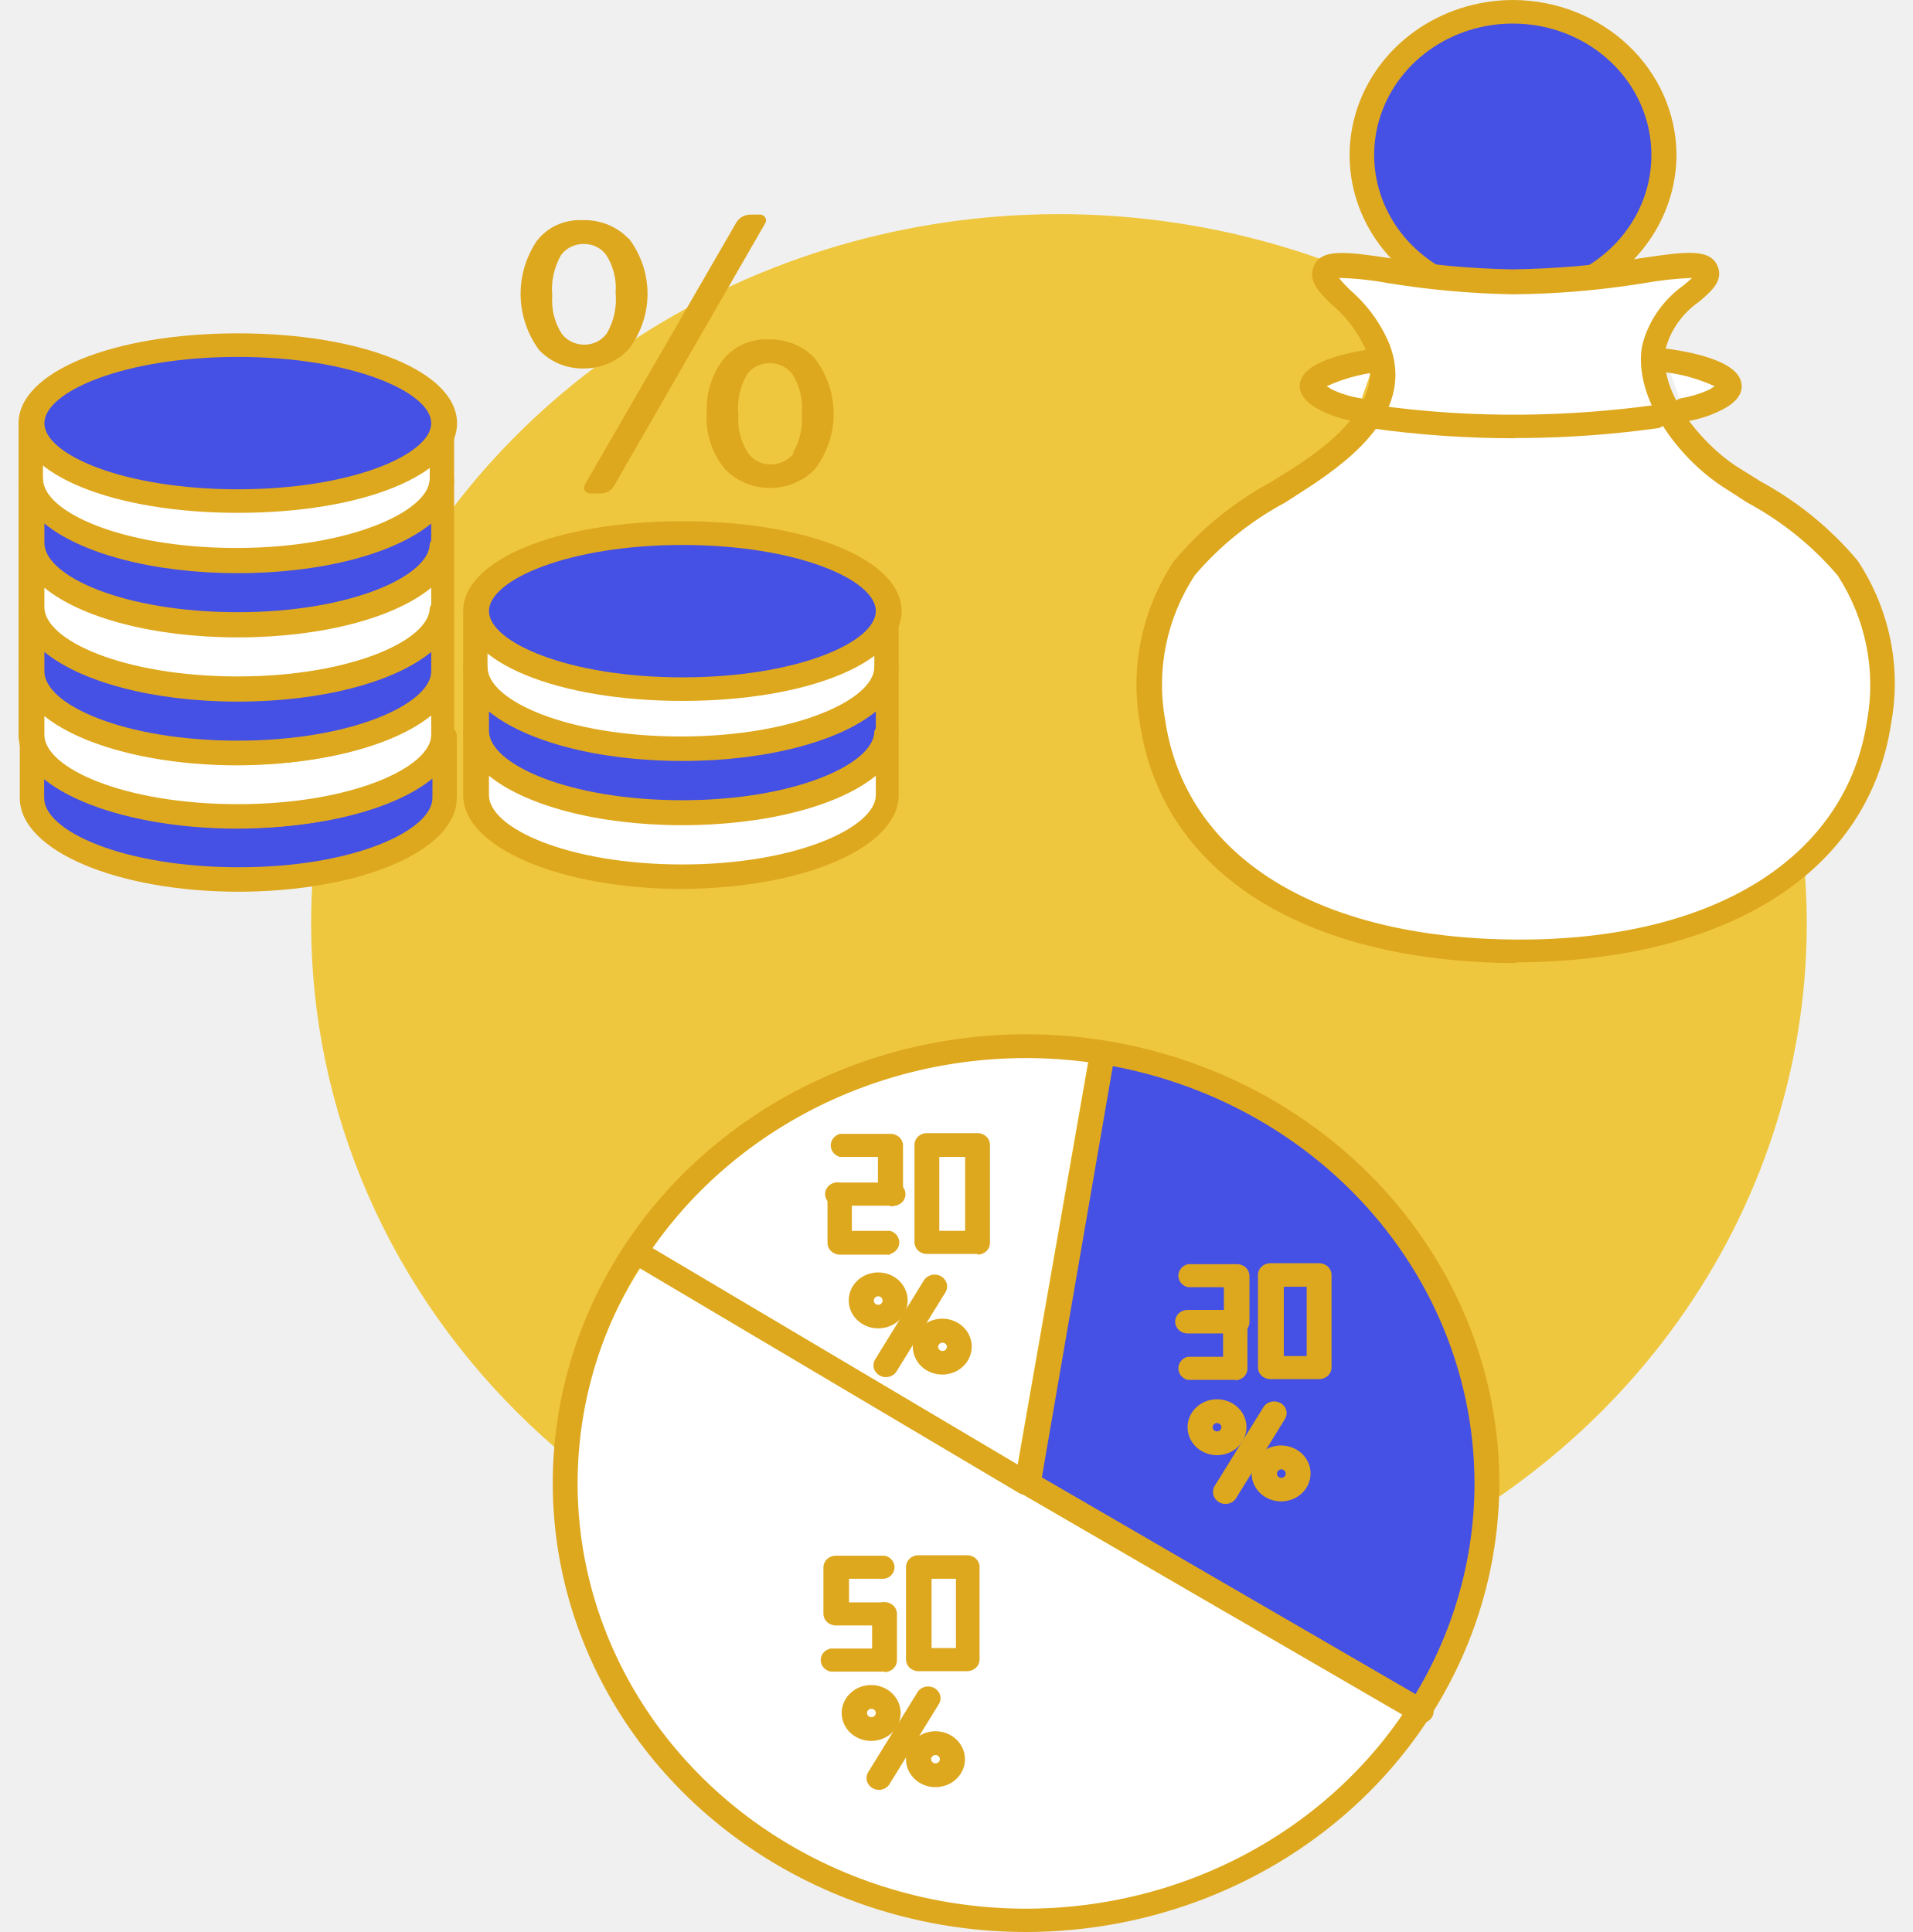
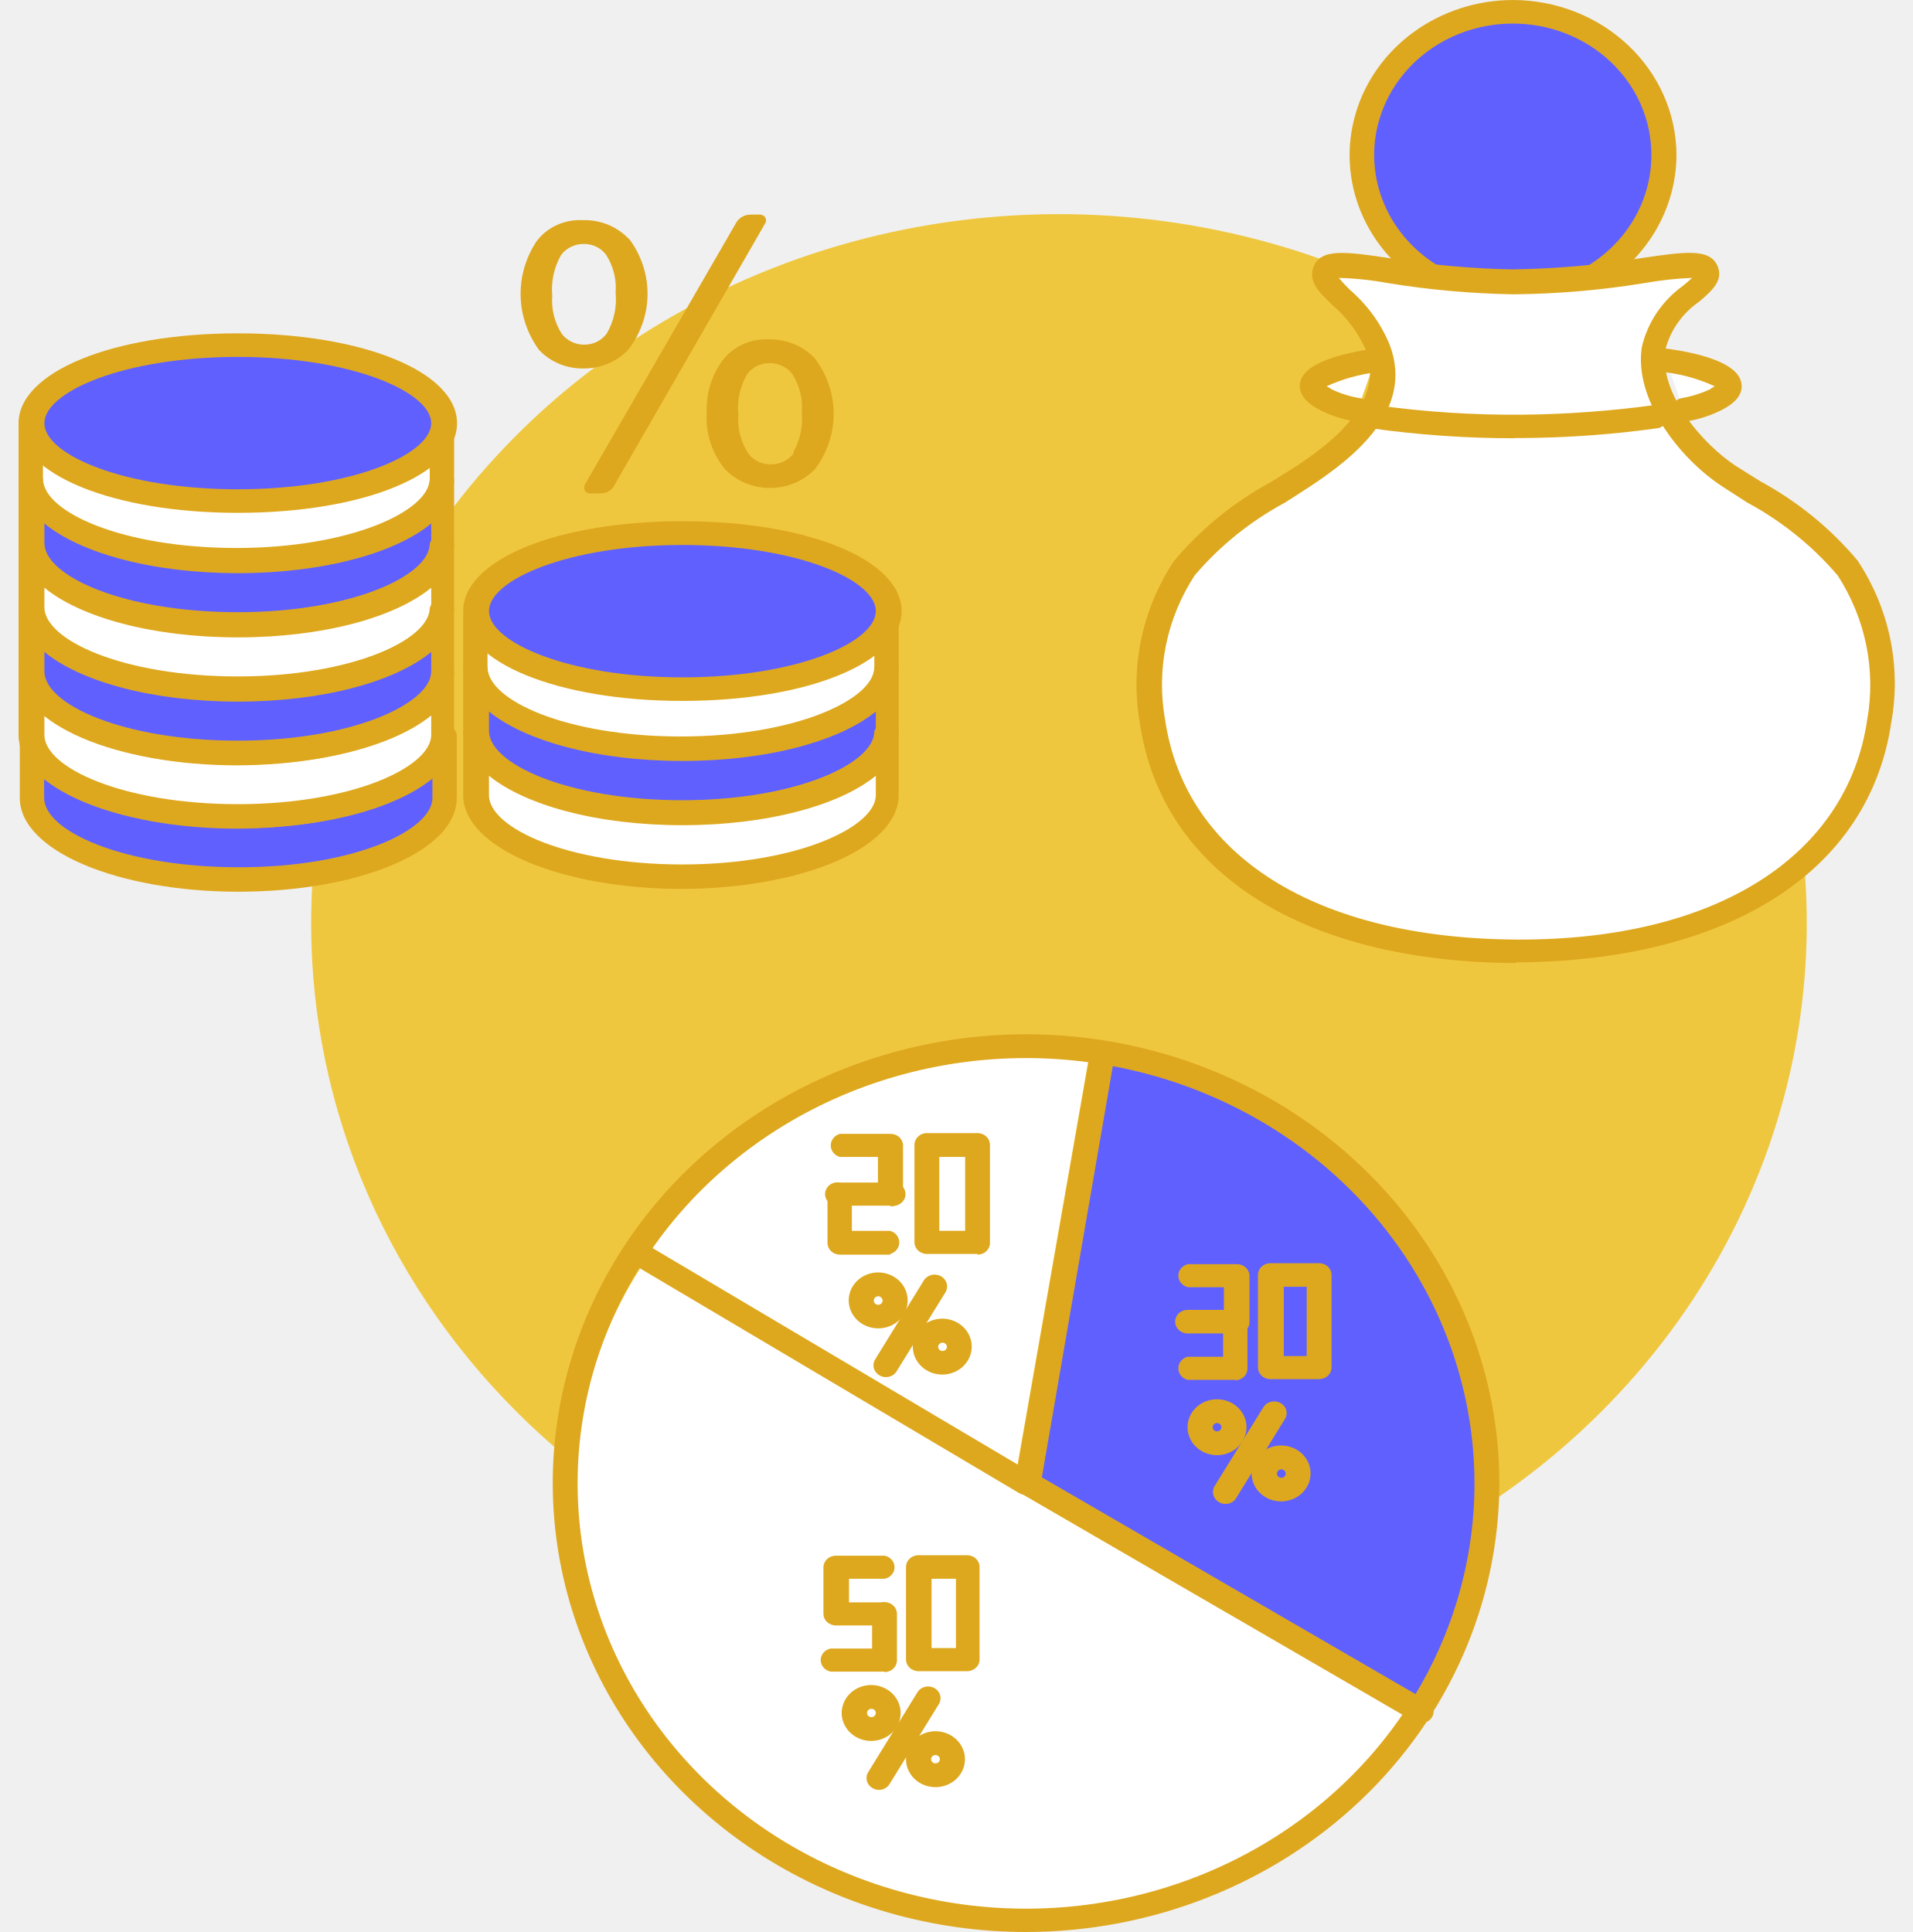
<svg xmlns="http://www.w3.org/2000/svg" width="99" height="100" viewBox="0 0 99 100" fill="none">
  <path d="M16.102 47.793C16.102 40.533 18.371 33.435 22.624 27.399C26.876 21.362 32.92 16.657 39.992 13.878C47.064 11.1 54.845 10.373 62.352 11.789C69.859 13.206 76.755 16.702 82.168 21.836C87.58 26.97 91.266 33.511 92.759 40.632C94.252 47.753 93.486 55.134 90.557 61.841C87.628 68.549 82.668 74.282 76.303 78.316C69.939 82.35 62.456 84.503 54.802 84.503C49.72 84.504 44.686 83.556 39.99 81.712C35.294 79.867 31.027 77.163 27.433 73.754C23.839 70.345 20.988 66.298 19.044 61.843C17.1 57.389 16.1 52.614 16.102 47.793Z" fill="#EFC73F" />
  <path d="M72.603 88.759L52.799 77.268L33.171 65.586C29.967 70.553 28.967 76.521 30.39 82.186C31.813 87.85 35.542 92.75 40.763 95.813C45.984 98.876 52.271 99.854 58.249 98.532C64.228 97.21 69.411 93.697 72.666 88.759" fill="white" />
  <path d="M52.658 75.821L56.314 54.944C55.253 54.809 54.183 54.741 53.112 54.74C49.279 54.741 45.505 55.642 42.129 57.363C38.752 59.085 35.877 61.573 33.762 64.605L52.658 75.821Z" fill="white" />
-   <path d="M73.231 87.767C75.083 84.727 76.142 81.311 76.319 77.805C76.496 74.298 75.786 70.802 74.249 67.609C72.712 64.415 70.392 61.617 67.482 59.447C64.573 57.277 61.158 55.798 57.524 55.135L53.742 76.479L73.231 87.767Z" fill="#4550E5" />
+   <path d="M73.231 87.767C75.083 84.727 76.142 81.311 76.319 77.805C76.496 74.298 75.786 70.802 74.249 67.609C72.712 64.415 70.392 61.617 67.482 59.447C64.573 57.277 61.158 55.798 57.524 55.135L53.742 76.479L73.231 87.767Z" fill="#6060ff" />
  <path d="M53.099 54.765C48.509 54.765 44.021 56.056 40.204 58.476C36.388 60.895 33.413 64.334 31.657 68.357C29.901 72.38 29.442 76.807 30.338 81.078C31.235 85.348 33.446 89.27 36.693 92.349C39.94 95.427 44.077 97.522 48.579 98.371C53.082 99.219 57.749 98.781 61.989 97.113C66.23 95.445 69.853 92.622 72.402 89C74.95 85.378 76.309 81.121 76.307 76.766C76.3 70.931 73.853 65.337 69.501 61.212C65.15 57.087 59.251 54.768 53.099 54.765ZM53.099 100C48.255 100 43.519 98.637 39.491 96.084C35.463 93.531 32.324 89.903 30.47 85.657C28.616 81.412 28.131 76.741 29.076 72.234C30.021 67.727 32.354 63.587 35.779 60.338C39.205 57.089 43.569 54.876 48.321 53.98C53.072 53.083 57.997 53.543 62.472 55.302C66.948 57.06 70.773 60.038 73.465 63.859C76.156 67.68 77.593 72.171 77.593 76.766C77.586 82.926 75.003 88.832 70.411 93.188C65.819 97.544 59.593 99.993 53.099 100Z" fill="#DEA81E" />
  <path d="M53.099 77.377C52.98 77.378 52.862 77.349 52.759 77.293L32.589 65.336C32.444 65.252 32.34 65.116 32.299 64.96C32.259 64.803 32.286 64.637 32.375 64.499C32.468 64.362 32.614 64.266 32.781 64.23C32.948 64.194 33.124 64.222 33.27 64.308L53.439 76.265C53.557 76.336 53.647 76.442 53.696 76.566C53.745 76.691 53.75 76.826 53.71 76.953C53.67 77.08 53.588 77.192 53.475 77.27C53.362 77.349 53.226 77.391 53.087 77.389" fill="#DEA81E" />
  <path d="M73.507 89.19C73.387 89.186 73.27 89.154 73.167 89.095L52.833 77.293C52.724 77.229 52.638 77.135 52.584 77.025C52.53 76.914 52.512 76.791 52.531 76.671L56.439 54.358C56.482 54.215 56.579 54.092 56.712 54.011C56.844 53.931 57.003 53.9 57.159 53.924C57.314 53.947 57.455 54.024 57.554 54.139C57.654 54.255 57.706 54.401 57.699 54.55L53.917 76.468L73.886 88.054C74.031 88.139 74.135 88.274 74.175 88.431C74.215 88.588 74.188 88.753 74.1 88.891C74.042 88.982 73.96 89.057 73.864 89.109C73.766 89.162 73.657 89.189 73.545 89.19" fill="#DEA81E" />
  <path d="M46.089 64.941H43.467C43.382 64.941 43.297 64.925 43.218 64.894C43.139 64.862 43.068 64.816 43.008 64.758C42.948 64.7 42.901 64.632 42.87 64.556C42.838 64.481 42.823 64.4 42.824 64.319V61.796C42.854 61.658 42.932 61.534 43.047 61.445C43.162 61.355 43.306 61.307 43.455 61.307C43.603 61.307 43.747 61.355 43.862 61.445C43.977 61.534 44.056 61.658 44.085 61.796V63.709H46.064C46.201 63.747 46.322 63.825 46.407 63.933C46.493 64.041 46.539 64.172 46.539 64.307C46.539 64.442 46.493 64.574 46.407 64.682C46.322 64.79 46.201 64.868 46.064 64.905" fill="#DEA81E" />
  <path d="M46.09 62.406C46.004 62.408 45.919 62.393 45.84 62.363C45.76 62.333 45.688 62.289 45.627 62.232C45.566 62.175 45.517 62.107 45.484 62.033C45.451 61.958 45.434 61.877 45.434 61.796V59.883H43.468C43.331 59.846 43.21 59.768 43.124 59.66C43.039 59.552 42.992 59.42 42.992 59.285C42.992 59.15 43.039 59.019 43.124 58.911C43.21 58.803 43.331 58.725 43.468 58.688H46.09C46.175 58.688 46.26 58.704 46.339 58.735C46.417 58.766 46.489 58.812 46.549 58.87C46.609 58.928 46.656 58.997 46.687 59.072C46.719 59.148 46.734 59.228 46.733 59.309V61.832C46.733 61.994 46.665 62.149 46.544 62.264C46.424 62.378 46.26 62.442 46.09 62.442" fill="#DEA81E" />
  <path d="M48.61 63.708H49.947V59.882H48.61V63.708ZM50.589 64.904H47.967C47.882 64.904 47.797 64.888 47.718 64.857C47.639 64.825 47.568 64.779 47.508 64.721C47.448 64.663 47.401 64.595 47.37 64.519C47.338 64.444 47.323 64.364 47.324 64.282V59.272C47.323 59.191 47.338 59.111 47.37 59.035C47.401 58.96 47.448 58.891 47.508 58.833C47.568 58.775 47.639 58.729 47.718 58.698C47.797 58.666 47.882 58.65 47.967 58.65H50.589C50.675 58.65 50.759 58.666 50.838 58.698C50.917 58.729 50.989 58.775 51.048 58.833C51.108 58.891 51.155 58.96 51.187 59.035C51.218 59.111 51.234 59.191 51.232 59.272V64.318C51.234 64.399 51.218 64.48 51.187 64.555C51.155 64.631 51.108 64.699 51.048 64.757C50.989 64.815 50.917 64.861 50.838 64.892C50.759 64.924 50.675 64.94 50.589 64.94" fill="#DEA81E" />
  <path d="M46.091 62.405H43.469C43.376 62.423 43.279 62.421 43.187 62.399C43.094 62.377 43.008 62.336 42.935 62.279C42.861 62.222 42.802 62.15 42.761 62.068C42.72 61.986 42.699 61.897 42.699 61.807C42.699 61.717 42.72 61.628 42.761 61.546C42.802 61.465 42.861 61.392 42.935 61.335C43.008 61.278 43.094 61.237 43.187 61.215C43.279 61.194 43.376 61.191 43.469 61.209H46.091C46.184 61.191 46.281 61.194 46.373 61.215C46.465 61.237 46.551 61.278 46.625 61.335C46.699 61.392 46.758 61.465 46.799 61.546C46.839 61.628 46.861 61.717 46.861 61.807C46.861 61.897 46.839 61.986 46.799 62.068C46.758 62.15 46.699 62.222 46.625 62.279C46.551 62.336 46.465 62.377 46.373 62.399C46.281 62.421 46.184 62.423 46.091 62.405Z" fill="#DEA81E" />
  <path d="M63.977 71.422H61.456C61.319 71.385 61.198 71.307 61.113 71.199C61.027 71.091 60.98 70.959 60.98 70.824C60.98 70.689 61.027 70.558 61.113 70.45C61.198 70.342 61.319 70.263 61.456 70.226H63.296V68.445C63.326 68.307 63.404 68.182 63.519 68.093C63.634 68.004 63.778 67.955 63.927 67.955C64.075 67.955 64.219 68.004 64.334 68.093C64.449 68.182 64.528 68.307 64.557 68.445V70.836C64.557 70.998 64.489 71.153 64.369 71.267C64.248 71.382 64.085 71.446 63.914 71.446" fill="#DEA81E" />
  <path d="M63.98 69.019C63.809 69.019 63.646 68.955 63.525 68.84C63.405 68.726 63.337 68.571 63.337 68.409V66.627H61.497C61.351 66.6 61.22 66.525 61.126 66.416C61.032 66.307 60.98 66.17 60.98 66.029C60.98 65.889 61.032 65.752 61.126 65.643C61.22 65.534 61.351 65.459 61.497 65.432H64.018C64.188 65.432 64.352 65.496 64.472 65.61C64.593 65.725 64.661 65.88 64.661 66.041V68.433C64.661 68.595 64.593 68.75 64.472 68.864C64.352 68.978 64.188 69.043 64.018 69.043" fill="#DEA81E" />
  <path d="M66.438 70.19H67.623V66.603H66.438V70.19ZM68.266 71.385H65.745C65.574 71.385 65.41 71.321 65.29 71.207C65.169 71.093 65.102 70.937 65.102 70.776V65.993C65.102 65.831 65.169 65.676 65.29 65.561C65.41 65.447 65.574 65.383 65.745 65.383H68.266C68.436 65.383 68.6 65.447 68.72 65.561C68.841 65.676 68.909 65.831 68.909 65.993V70.776C68.909 70.937 68.841 71.093 68.72 71.207C68.6 71.321 68.436 71.385 68.266 71.385Z" fill="#DEA81E" />
  <path d="M63.98 69.019H61.459C61.289 69.019 61.125 68.954 61.005 68.84C60.884 68.725 60.816 68.57 60.816 68.409C60.816 68.247 60.884 68.092 61.005 67.977C61.125 67.863 61.289 67.799 61.459 67.799H63.98C64.151 67.799 64.314 67.863 64.435 67.977C64.556 68.092 64.623 68.247 64.623 68.409C64.623 68.57 64.556 68.725 64.435 68.84C64.314 68.954 64.151 69.019 63.98 69.019Z" fill="#DEA81E" />
  <path d="M45.775 86.523H42.989C42.843 86.495 42.712 86.421 42.618 86.311C42.524 86.203 42.473 86.066 42.473 85.925C42.473 85.784 42.524 85.648 42.618 85.539C42.712 85.43 42.843 85.355 42.989 85.327H45.132V83.546C45.13 83.465 45.146 83.384 45.177 83.309C45.209 83.233 45.256 83.165 45.316 83.107C45.376 83.049 45.447 83.003 45.526 82.971C45.605 82.94 45.689 82.924 45.775 82.924C45.86 82.924 45.945 82.94 46.024 82.971C46.103 83.003 46.174 83.049 46.234 83.107C46.294 83.165 46.341 83.233 46.373 83.309C46.404 83.384 46.419 83.465 46.418 83.546V85.937C46.418 86.099 46.35 86.254 46.229 86.368C46.109 86.483 45.945 86.547 45.775 86.547" fill="#DEA81E" />
  <path d="M48.21 85.305H49.471V81.718H48.21V85.305ZM50.051 86.501H47.53C47.359 86.501 47.196 86.436 47.075 86.322C46.955 86.208 46.887 86.053 46.887 85.891V81.108C46.887 80.946 46.955 80.791 47.075 80.677C47.196 80.562 47.359 80.498 47.53 80.498H50.051C50.221 80.498 50.385 80.562 50.505 80.677C50.626 80.791 50.694 80.946 50.694 81.108V85.891C50.694 86.053 50.626 86.208 50.505 86.322C50.385 86.436 50.221 86.501 50.051 86.501Z" fill="#DEA81E" />
  <path d="M45.774 84.133H43.253C43.116 84.096 42.995 84.018 42.91 83.91C42.824 83.802 42.777 83.671 42.777 83.535C42.777 83.4 42.824 83.269 42.91 83.161C42.995 83.053 43.116 82.975 43.253 82.938H45.774C45.911 82.975 46.032 83.053 46.117 83.161C46.203 83.269 46.25 83.4 46.25 83.535C46.25 83.671 46.203 83.802 46.117 83.91C46.032 84.018 45.911 84.096 45.774 84.133Z" fill="#DEA81E" />
  <path d="M43.256 84.133C43.086 84.133 42.922 84.068 42.802 83.954C42.681 83.84 42.613 83.684 42.613 83.523V81.131C42.613 80.97 42.681 80.814 42.802 80.7C42.922 80.586 43.086 80.522 43.256 80.522H45.777C45.923 80.549 46.054 80.624 46.148 80.733C46.242 80.842 46.294 80.978 46.294 81.119C46.294 81.26 46.242 81.397 46.148 81.506C46.054 81.615 45.923 81.689 45.777 81.717H43.937V83.463C43.937 83.625 43.869 83.78 43.749 83.894C43.628 84.009 43.465 84.073 43.294 84.073" fill="#DEA81E" />
  <path d="M45.852 71.279C45.737 71.282 45.623 71.252 45.524 71.195C45.378 71.115 45.271 70.984 45.226 70.829C45.181 70.675 45.202 70.51 45.285 70.371L47.806 66.281C47.891 66.14 48.032 66.037 48.197 65.994C48.363 65.951 48.54 65.973 48.688 66.054C48.837 66.135 48.946 66.268 48.991 66.425C49.036 66.582 49.013 66.75 48.928 66.891L46.407 70.968C46.352 71.063 46.272 71.141 46.174 71.196C46.077 71.251 45.965 71.279 45.852 71.279Z" fill="#DEA81E" />
  <path d="M45.447 67.093C45.386 67.096 45.328 67.121 45.286 67.164C45.244 67.206 45.22 67.262 45.22 67.32C45.22 67.348 45.226 67.376 45.237 67.403C45.249 67.429 45.266 67.452 45.287 67.472C45.308 67.492 45.333 67.508 45.36 67.519C45.388 67.53 45.417 67.535 45.447 67.535C45.477 67.535 45.506 67.53 45.534 67.519C45.561 67.508 45.587 67.492 45.608 67.472C45.629 67.452 45.645 67.429 45.657 67.403C45.668 67.376 45.674 67.348 45.674 67.32C45.674 67.262 45.651 67.206 45.608 67.164C45.566 67.121 45.508 67.096 45.447 67.093ZM45.447 68.755C45.145 68.755 44.849 68.67 44.598 68.51C44.347 68.351 44.152 68.124 44.037 67.859C43.922 67.594 43.892 67.302 43.952 67.022C44.012 66.74 44.158 66.483 44.373 66.281C44.588 66.079 44.861 65.942 45.157 65.888C45.454 65.833 45.761 65.864 46.039 65.975C46.318 66.086 46.556 66.274 46.721 66.513C46.888 66.753 46.975 67.034 46.972 67.32C46.972 67.51 46.933 67.697 46.856 67.872C46.779 68.047 46.667 68.206 46.525 68.339C46.383 68.472 46.215 68.578 46.03 68.649C45.845 68.721 45.647 68.757 45.447 68.755Z" fill="#DEA81E" />
  <path d="M48.776 69.497C48.731 69.497 48.687 69.51 48.65 69.534C48.613 69.557 48.584 69.591 48.566 69.63C48.549 69.67 48.545 69.713 48.554 69.755C48.562 69.796 48.584 69.835 48.616 69.865C48.647 69.895 48.688 69.915 48.732 69.924C48.776 69.932 48.822 69.928 48.863 69.912C48.904 69.895 48.94 69.868 48.965 69.832C48.99 69.797 49.003 69.755 49.003 69.713C49.003 69.656 48.979 69.601 48.937 69.561C48.894 69.52 48.836 69.497 48.776 69.497ZM48.776 71.147C48.473 71.15 48.177 71.067 47.924 70.909C47.671 70.751 47.474 70.525 47.357 70.26C47.24 69.995 47.209 69.703 47.267 69.421C47.325 69.14 47.471 68.881 47.685 68.678C47.899 68.475 48.172 68.337 48.469 68.281C48.766 68.226 49.074 68.255 49.353 68.366C49.632 68.477 49.87 68.665 50.037 68.904C50.204 69.144 50.291 69.425 50.289 69.713C50.285 70.092 50.125 70.455 49.842 70.724C49.559 70.992 49.176 71.144 48.776 71.147Z" fill="#DEA81E" />
  <path d="M63.423 77.843C63.308 77.845 63.194 77.816 63.095 77.759C62.948 77.677 62.841 77.543 62.796 77.387C62.752 77.231 62.773 77.064 62.856 76.922L65.377 72.845C65.419 72.775 65.475 72.713 65.542 72.663C65.609 72.614 65.686 72.578 65.768 72.556C65.85 72.535 65.936 72.53 66.02 72.54C66.105 72.551 66.186 72.577 66.259 72.618C66.333 72.656 66.398 72.708 66.45 72.771C66.502 72.834 66.54 72.905 66.562 72.982C66.585 73.059 66.591 73.139 66.58 73.219C66.569 73.298 66.541 73.374 66.499 73.443L63.978 77.532C63.923 77.626 63.843 77.705 63.745 77.76C63.648 77.815 63.536 77.843 63.423 77.843Z" fill="#DEA81E" />
  <path d="M62.982 73.657C62.922 73.657 62.864 73.68 62.822 73.72C62.779 73.761 62.755 73.816 62.755 73.873C62.755 73.93 62.779 73.984 62.822 74.025C62.864 74.065 62.922 74.088 62.982 74.088C63.043 74.088 63.1 74.065 63.143 74.025C63.185 73.984 63.209 73.93 63.209 73.873C63.209 73.816 63.185 73.761 63.143 73.72C63.1 73.68 63.043 73.657 62.982 73.657ZM62.982 75.32C62.681 75.32 62.386 75.235 62.135 75.076C61.884 74.917 61.689 74.691 61.573 74.426C61.458 74.162 61.428 73.871 61.486 73.59C61.545 73.31 61.691 73.052 61.904 72.85C62.117 72.647 62.389 72.509 62.685 72.454C62.981 72.398 63.287 72.426 63.566 72.536C63.845 72.645 64.083 72.831 64.251 73.069C64.418 73.307 64.508 73.587 64.508 73.873C64.508 74.256 64.347 74.624 64.061 74.896C63.775 75.167 63.387 75.32 62.982 75.32Z" fill="#DEA81E" />
  <path d="M66.311 76.05C66.25 76.053 66.192 76.078 66.15 76.121C66.108 76.163 66.084 76.219 66.084 76.277C66.084 76.334 66.108 76.389 66.151 76.429C66.194 76.47 66.251 76.492 66.311 76.492C66.372 76.492 66.429 76.47 66.472 76.429C66.514 76.389 66.538 76.334 66.538 76.277C66.538 76.219 66.515 76.163 66.473 76.121C66.43 76.078 66.373 76.053 66.311 76.05ZM66.311 77.712C66.009 77.714 65.712 77.631 65.459 77.473C65.206 77.315 65.009 77.089 64.892 76.824C64.775 76.559 64.744 76.268 64.802 75.986C64.861 75.704 65.006 75.445 65.22 75.242C65.434 75.039 65.707 74.901 66.004 74.846C66.301 74.79 66.609 74.82 66.888 74.931C67.168 75.042 67.406 75.229 67.572 75.469C67.739 75.709 67.827 75.99 67.824 76.277C67.821 76.657 67.66 77.02 67.377 77.288C67.094 77.557 66.712 77.709 66.311 77.712Z" fill="#DEA81E" />
  <path d="M45.485 92.646C45.375 92.642 45.267 92.614 45.17 92.562C45.096 92.522 45.031 92.469 44.979 92.406C44.927 92.342 44.888 92.269 44.866 92.191C44.844 92.113 44.838 92.032 44.849 91.952C44.86 91.872 44.888 91.795 44.931 91.725L47.452 87.636C47.49 87.56 47.545 87.493 47.612 87.438C47.679 87.383 47.758 87.343 47.842 87.318C47.927 87.293 48.016 87.285 48.104 87.295C48.192 87.305 48.277 87.331 48.353 87.373C48.43 87.415 48.496 87.472 48.549 87.54C48.601 87.607 48.638 87.684 48.658 87.766C48.678 87.848 48.679 87.933 48.662 88.016C48.646 88.098 48.611 88.176 48.561 88.246L46.04 92.335C45.984 92.428 45.904 92.506 45.807 92.561C45.709 92.616 45.599 92.645 45.485 92.646Z" fill="#DEA81E" />
  <path d="M45.096 88.448C45.036 88.448 44.979 88.471 44.936 88.511C44.894 88.552 44.87 88.606 44.87 88.664C44.87 88.721 44.894 88.775 44.936 88.816C44.979 88.856 45.036 88.879 45.096 88.879C45.157 88.879 45.214 88.856 45.257 88.816C45.3 88.775 45.323 88.721 45.323 88.664C45.323 88.606 45.3 88.552 45.257 88.511C45.214 88.471 45.157 88.448 45.096 88.448ZM45.096 90.111C44.794 90.113 44.498 90.03 44.246 89.872C43.993 89.715 43.796 89.49 43.678 89.226C43.561 88.962 43.529 88.67 43.586 88.389C43.644 88.107 43.788 87.848 44.001 87.645C44.214 87.441 44.485 87.302 44.782 87.246C45.078 87.189 45.385 87.217 45.665 87.326C45.944 87.435 46.183 87.62 46.351 87.859C46.519 88.097 46.609 88.377 46.609 88.664C46.609 89.045 46.45 89.412 46.167 89.683C45.883 89.954 45.499 90.107 45.096 90.111Z" fill="#DEA81E" />
  <path d="M48.412 90.841C48.352 90.841 48.294 90.864 48.252 90.904C48.209 90.944 48.185 90.999 48.185 91.056C48.185 91.113 48.209 91.168 48.252 91.208C48.294 91.249 48.352 91.271 48.412 91.271C48.472 91.271 48.53 91.249 48.573 91.208C48.615 91.168 48.639 91.113 48.639 91.056C48.639 90.999 48.615 90.944 48.573 90.904C48.53 90.864 48.472 90.841 48.412 90.841ZM48.412 92.503C48.11 92.503 47.816 92.418 47.565 92.259C47.314 92.1 47.118 91.874 47.003 91.61C46.887 91.346 46.857 91.055 46.916 90.774C46.975 90.493 47.12 90.236 47.334 90.033C47.547 89.831 47.819 89.693 48.114 89.637C48.41 89.581 48.717 89.61 48.996 89.719C49.275 89.829 49.513 90.014 49.68 90.252C49.848 90.49 49.938 90.77 49.938 91.056C49.938 91.44 49.777 91.808 49.491 92.079C49.205 92.351 48.817 92.503 48.412 92.503Z" fill="#DEA81E" />
  <path d="M31.405 17.255C31.275 17.436 31.1 17.585 30.896 17.687C30.691 17.789 30.464 17.842 30.233 17.841C30.006 17.841 29.783 17.79 29.582 17.692C29.38 17.594 29.206 17.453 29.073 17.279C28.698 16.69 28.526 16.004 28.581 15.318C28.509 14.586 28.667 13.849 29.035 13.202C29.165 13.024 29.339 12.88 29.541 12.78C29.743 12.68 29.967 12.628 30.195 12.628C30.424 12.622 30.651 12.671 30.856 12.769C31.06 12.867 31.236 13.011 31.367 13.19C31.745 13.782 31.917 14.473 31.859 15.163C31.93 15.888 31.772 16.616 31.405 17.255ZM32.527 12.353C32.228 12.037 31.86 11.788 31.448 11.623C31.036 11.458 30.591 11.38 30.144 11.396C29.681 11.373 29.22 11.462 28.803 11.654C28.387 11.847 28.028 12.136 27.762 12.496C27.205 13.341 26.92 14.322 26.943 15.318C26.965 16.314 27.294 17.283 27.888 18.104C28.177 18.416 28.535 18.664 28.935 18.831C29.336 18.998 29.77 19.081 30.207 19.073C30.652 19.074 31.093 18.984 31.497 18.809C31.902 18.633 32.262 18.377 32.552 18.056C33.176 17.223 33.511 16.227 33.511 15.205C33.511 14.183 33.176 13.186 32.552 12.353" fill="#DEA81E" />
  <path d="M30.269 25.074L38.072 11.574C38.142 11.431 38.254 11.311 38.395 11.228C38.536 11.145 38.7 11.103 38.866 11.108H39.308C39.365 11.104 39.423 11.116 39.474 11.141C39.526 11.166 39.569 11.205 39.598 11.252C39.628 11.299 39.644 11.352 39.644 11.407C39.644 11.462 39.628 11.516 39.597 11.562L31.82 25.074C31.756 25.222 31.645 25.346 31.502 25.43C31.36 25.514 31.193 25.552 31.026 25.541H30.559C30.501 25.544 30.444 25.533 30.392 25.508C30.341 25.482 30.298 25.444 30.268 25.397C30.238 25.35 30.223 25.297 30.223 25.242C30.223 25.187 30.239 25.133 30.269 25.086" fill="#DEA81E" />
  <path d="M41.075 23.461C40.941 23.64 40.764 23.786 40.557 23.886C40.351 23.986 40.122 24.037 39.89 24.035C39.663 24.038 39.439 23.989 39.237 23.891C39.035 23.793 38.861 23.649 38.731 23.473C38.339 22.881 38.158 22.185 38.214 21.488C38.132 20.755 38.291 20.016 38.668 19.371C38.797 19.193 38.97 19.048 39.172 18.948C39.375 18.848 39.599 18.796 39.828 18.797C40.056 18.795 40.282 18.845 40.486 18.942C40.69 19.04 40.866 19.183 41 19.359C41.38 19.951 41.552 20.642 41.491 21.332C41.562 22.061 41.404 22.793 41.038 23.437L41.075 23.461ZM42.16 18.534C41.859 18.22 41.491 17.971 41.08 17.804C40.669 17.637 40.224 17.555 39.777 17.566C39.312 17.544 38.85 17.633 38.431 17.826C38.013 18.018 37.652 18.307 37.382 18.666C36.819 19.446 36.536 20.376 36.575 21.32C36.492 22.38 36.824 23.432 37.508 24.274C37.803 24.584 38.164 24.832 38.567 25.002C38.97 25.171 39.406 25.259 39.846 25.259C40.287 25.259 40.723 25.171 41.126 25.002C41.529 24.832 41.889 24.584 42.185 24.274C42.809 23.441 43.144 22.444 43.144 21.422C43.144 20.4 42.809 19.403 42.185 18.57" fill="#DEA81E" />
-   <path d="M22.957 38.012C22.957 40.403 18.18 42.257 12.305 42.257C6.431 42.257 1.641 40.355 1.641 38.012V41.3C1.641 43.691 6.418 45.545 12.305 45.545C18.192 45.545 22.957 43.644 22.957 41.3V38.012Z" fill="#4550E5" />
+   <path d="M22.957 38.012C22.957 40.403 18.18 42.257 12.305 42.257C6.431 42.257 1.641 40.355 1.641 38.012V41.3C1.641 43.691 6.418 45.545 12.305 45.545C18.192 45.545 22.957 43.644 22.957 41.3V38.012Z" fill="#6060ff" />
  <path d="M2.285 40.297V41.301C2.285 43.023 6.407 44.889 12.37 44.889C18.332 44.889 22.379 42.975 22.379 41.301V40.297C20.501 41.84 16.769 42.868 12.37 42.868C7.97 42.868 4.226 41.84 2.285 40.297ZM12.37 46.156C6.067 46.156 1.024 44.028 1.024 41.301V38.013C1.006 37.925 1.008 37.833 1.031 37.746C1.054 37.658 1.097 37.577 1.157 37.507C1.218 37.437 1.293 37.38 1.379 37.342C1.465 37.303 1.559 37.283 1.655 37.283C1.75 37.283 1.844 37.303 1.93 37.342C2.016 37.38 2.092 37.437 2.152 37.507C2.212 37.577 2.255 37.658 2.278 37.746C2.301 37.833 2.304 37.925 2.285 38.013C2.285 39.723 6.407 41.6 12.37 41.6C18.332 41.6 22.379 39.675 22.379 38.013C22.408 37.875 22.487 37.751 22.602 37.662C22.717 37.572 22.861 37.523 23.009 37.523C23.158 37.523 23.302 37.572 23.417 37.662C23.532 37.751 23.61 37.875 23.64 38.013V41.301C23.64 44.028 18.673 46.156 12.294 46.156" fill="#DEA81E" />
  <path d="M22.96 34.725C22.96 37.116 18.195 38.969 12.308 38.969C6.421 38.969 1.656 37.032 1.656 34.725V38.025C1.656 40.416 6.421 42.27 12.308 42.27C18.195 42.27 22.96 40.368 22.96 38.025V34.725Z" fill="white" />
  <path d="M2.297 37.032V38.036C2.297 39.746 6.407 41.623 12.306 41.623C18.206 41.623 22.316 39.71 22.316 38.036V37.032C20.45 38.562 16.706 39.59 12.306 39.59C7.907 39.59 4.176 38.562 2.297 37.032ZM12.306 42.891C6.003 42.891 0.961 40.75 0.961 38.036V34.736C0.99 34.598 1.069 34.473 1.184 34.384C1.299 34.295 1.443 34.246 1.591 34.246C1.74 34.246 1.884 34.295 1.999 34.384C2.114 34.473 2.192 34.598 2.222 34.736C2.222 36.458 6.331 38.323 12.231 38.323C18.131 38.323 22.24 36.41 22.24 34.736C22.279 34.606 22.362 34.492 22.476 34.41C22.589 34.329 22.728 34.285 22.87 34.285C23.013 34.285 23.151 34.329 23.265 34.41C23.379 34.492 23.462 34.606 23.501 34.736V38.036C23.501 40.75 18.534 42.891 12.155 42.891" fill="#DEA81E" />
  <path d="M1.656 22.109V24.776C1.656 27.167 6.421 29.021 12.308 29.021C18.195 29.021 22.973 27.119 22.973 24.776V22.109H1.656Z" fill="white" />
  <path d="M12.306 29.63C6.003 29.63 0.961 27.502 0.961 24.775V22.109C0.99 21.971 1.069 21.846 1.184 21.757C1.299 21.668 1.443 21.619 1.591 21.619C1.74 21.619 1.884 21.668 1.999 21.757C2.114 21.846 2.192 21.971 2.222 22.109V24.775C2.222 26.497 6.331 28.363 12.231 28.363C18.131 28.363 22.24 26.449 22.24 24.775V22.109C22.279 21.979 22.362 21.865 22.476 21.783C22.589 21.702 22.728 21.658 22.87 21.658C23.013 21.658 23.151 21.702 23.265 21.783C23.379 21.865 23.462 21.979 23.501 22.109V24.775C23.501 27.502 18.534 29.63 12.155 29.63" fill="#DEA81E" />
-   <path d="M22.96 24.812C22.96 27.204 18.195 29.057 12.308 29.057C6.421 29.057 1.656 27.156 1.656 24.812V28.101C1.656 30.492 6.421 32.346 12.308 32.346C18.195 32.346 22.96 30.445 22.96 28.101V24.812Z" fill="#4550E5" />
+   <path d="M22.96 24.812C22.96 27.204 18.195 29.057 12.308 29.057C6.421 29.057 1.656 27.156 1.656 24.812V28.101C1.656 30.492 6.421 32.346 12.308 32.346C18.195 32.346 22.96 30.445 22.96 28.101V24.812Z" fill="#6060ff" />
  <path d="M2.297 27.096V28.1C2.297 29.822 6.407 31.687 12.306 31.687C18.206 31.687 22.316 29.774 22.316 28.1V27.096C20.45 28.638 16.706 29.667 12.306 29.667C7.907 29.667 4.176 28.638 2.297 27.096ZM12.306 32.955C6.003 32.955 0.961 30.826 0.961 28.1V24.812C0.99 24.674 1.069 24.55 1.184 24.46C1.299 24.371 1.443 24.322 1.591 24.322C1.74 24.322 1.884 24.371 1.999 24.46C2.114 24.55 2.192 24.674 2.222 24.812C2.222 26.534 6.331 28.399 12.231 28.399C18.131 28.399 22.24 26.486 22.24 24.812C22.279 24.682 22.362 24.568 22.476 24.486C22.589 24.405 22.728 24.361 22.87 24.361C23.013 24.361 23.151 24.405 23.265 24.486C23.379 24.568 23.462 24.682 23.501 24.812V28.1C23.501 30.826 18.534 32.955 12.155 32.955" fill="#DEA81E" />
  <path d="M22.96 28.137C22.96 30.528 18.195 32.382 12.308 32.382C6.421 32.382 1.656 30.48 1.656 28.137V31.425C1.656 33.816 6.421 35.67 12.308 35.67C18.195 35.67 22.96 33.769 22.96 31.425V28.137Z" fill="white" />
  <path d="M2.297 30.42V31.424C2.297 33.146 6.407 35.012 12.306 35.012C18.206 35.012 22.316 33.099 22.316 31.424V30.42C20.45 31.962 16.706 32.991 12.306 32.991C7.907 32.991 4.176 31.962 2.297 30.42ZM12.306 36.291C6.003 36.291 0.961 34.151 0.961 31.424V28.136C0.99 27.998 1.069 27.874 1.184 27.785C1.299 27.695 1.443 27.646 1.591 27.646C1.74 27.646 1.884 27.695 1.999 27.785C2.114 27.874 2.192 27.998 2.222 28.136C2.222 29.858 6.331 31.723 12.231 31.723C18.131 31.723 22.24 29.81 22.24 28.136C22.279 28.006 22.362 27.892 22.476 27.811C22.589 27.729 22.728 27.685 22.87 27.685C23.013 27.685 23.151 27.729 23.265 27.811C23.379 27.892 23.462 28.006 23.501 28.136V31.424C23.501 34.151 18.534 36.291 12.155 36.291" fill="#DEA81E" />
-   <path d="M22.96 31.461C22.96 33.852 18.195 35.706 12.308 35.706C6.421 35.706 1.656 33.805 1.656 31.461V34.749C1.656 37.141 6.421 38.994 12.308 38.994C18.195 38.994 22.96 37.093 22.96 34.749V31.461Z" fill="#4550E5" />
+   <path d="M22.96 31.461C22.96 33.852 18.195 35.706 12.308 35.706C6.421 35.706 1.656 33.805 1.656 31.461V34.749C1.656 37.141 6.421 38.994 12.308 38.994C18.195 38.994 22.96 37.093 22.96 34.749V31.461Z" fill="#6060ff" />
  <path d="M2.297 33.744V34.749C2.297 36.471 6.407 38.336 12.306 38.336C18.206 38.336 22.316 36.423 22.316 34.749V33.744C20.45 35.287 16.706 36.315 12.306 36.315C7.907 36.315 4.176 35.287 2.297 33.744ZM12.306 39.615C6.003 39.615 0.961 37.475 0.961 34.749V31.46C0.99 31.322 1.069 31.198 1.184 31.109C1.299 31.02 1.443 30.971 1.591 30.971C1.74 30.971 1.884 31.02 1.999 31.109C2.114 31.198 2.192 31.322 2.222 31.46C2.222 33.182 6.331 35.048 12.231 35.048C18.131 35.048 22.24 33.134 22.24 31.46C22.279 31.33 22.362 31.216 22.476 31.135C22.589 31.053 22.728 31.009 22.87 31.009C23.013 31.009 23.151 31.053 23.265 31.135C23.379 31.216 23.462 31.33 23.501 31.46V34.749C23.501 37.475 18.534 39.615 12.155 39.615" fill="#DEA81E" />
-   <path d="M22.96 21.907C22.96 24.131 18.195 25.936 12.308 25.936C6.421 25.936 1.656 24.131 1.656 21.907C1.656 19.683 6.421 17.865 12.308 17.865C18.195 17.865 22.96 19.671 22.96 21.907Z" fill="#4550E5" />
+   <path d="M22.96 21.907C22.96 24.131 18.195 25.936 12.308 25.936C6.421 25.936 1.656 24.131 1.656 21.907C1.656 19.683 6.421 17.865 12.308 17.865C18.195 17.865 22.96 19.671 22.96 21.907Z" fill="#6060ff" />
  <path d="M12.306 18.474C6.407 18.474 2.297 20.279 2.297 21.905C2.297 23.532 6.407 25.325 12.306 25.325C18.206 25.325 22.316 23.52 22.316 21.905C22.316 20.291 18.206 18.474 12.306 18.474ZM12.306 26.545C5.865 26.545 0.961 24.548 0.961 21.905C0.961 19.263 5.814 17.254 12.306 17.254C18.799 17.254 23.652 19.251 23.652 21.905C23.652 24.56 18.786 26.545 12.306 26.545Z" fill="#DEA81E" />
  <path d="M24.66 31.83V34.508C24.66 36.9 29.425 38.753 35.312 38.753C41.199 38.753 45.977 36.852 45.977 34.508V31.83H24.66Z" fill="white" />
  <path d="M35.314 39.423C29.011 39.423 23.969 37.283 23.969 34.569V31.89C23.998 31.752 24.077 31.628 24.192 31.538C24.307 31.449 24.451 31.4 24.599 31.4C24.748 31.4 24.892 31.449 25.006 31.538C25.121 31.628 25.2 31.752 25.229 31.89V34.569C25.229 36.278 29.339 38.156 35.239 38.156C41.138 38.156 45.248 36.243 45.248 34.569V31.89C45.287 31.76 45.37 31.646 45.483 31.564C45.597 31.483 45.736 31.439 45.878 31.439C46.021 31.439 46.159 31.483 46.273 31.564C46.387 31.646 46.469 31.76 46.508 31.89V34.569C46.508 37.283 41.542 39.423 35.163 39.423" fill="#DEA81E" />
-   <path d="M45.977 34.533C45.977 36.925 41.199 38.778 35.312 38.778C29.425 38.778 24.66 36.877 24.66 34.533V37.833C24.66 40.225 29.425 42.078 35.312 42.078C41.199 42.078 45.977 40.177 45.977 37.833V34.533Z" fill="#4550E5" />
+   <path d="M45.977 34.533C45.977 36.925 41.199 38.778 35.312 38.778C29.425 38.778 24.66 36.877 24.66 34.533V37.833C24.66 40.225 29.425 42.078 35.312 42.078C41.199 42.078 45.977 40.177 45.977 37.833V34.533Z" fill="#6060ff" />
  <path d="M25.305 36.828V37.833C25.305 39.543 29.415 41.42 35.314 41.42C41.214 41.42 45.324 39.495 45.324 37.833V36.828C43.458 38.359 39.714 39.387 35.314 39.387C30.915 39.387 27.183 38.359 25.305 36.828ZM35.314 42.688C29.011 42.688 23.969 40.547 23.969 37.833V34.533C23.998 34.395 24.077 34.27 24.192 34.181C24.307 34.092 24.451 34.043 24.599 34.043C24.748 34.043 24.892 34.092 25.006 34.181C25.121 34.27 25.2 34.395 25.229 34.533C25.229 36.255 29.339 38.12 35.239 38.12C41.138 38.12 45.248 36.207 45.248 34.533C45.287 34.403 45.37 34.288 45.483 34.207C45.597 34.126 45.736 34.082 45.878 34.082C46.021 34.082 46.159 34.126 46.273 34.207C46.387 34.288 46.469 34.403 46.508 34.533V37.833C46.508 40.547 41.542 42.688 35.163 42.688" fill="#DEA81E" />
  <path d="M45.977 37.857C45.977 40.249 41.199 42.102 35.312 42.102C29.425 42.102 24.66 40.201 24.66 37.857V41.158C24.66 43.549 29.425 45.403 35.312 45.403C41.199 45.403 45.977 43.501 45.977 41.158V37.857Z" fill="white" />
  <path d="M25.305 40.153V41.157C25.305 42.867 29.415 44.744 35.314 44.744C41.214 44.744 45.324 42.819 45.324 41.157V40.153C43.458 41.683 39.714 42.712 35.314 42.712C30.915 42.712 27.183 41.683 25.305 40.153ZM35.314 46.012C29.011 46.012 23.969 43.871 23.969 41.157V37.857C23.998 37.719 24.077 37.594 24.192 37.505C24.307 37.416 24.451 37.367 24.599 37.367C24.748 37.367 24.892 37.416 25.006 37.505C25.121 37.594 25.2 37.719 25.229 37.857C25.229 39.579 29.339 41.444 35.239 41.444C41.138 41.444 45.248 39.531 45.248 37.857C45.287 37.727 45.37 37.613 45.483 37.531C45.597 37.45 45.736 37.406 45.878 37.406C46.021 37.406 46.159 37.45 46.273 37.531C46.387 37.613 46.469 37.727 46.508 37.857V41.157C46.508 43.871 41.542 46.012 35.163 46.012" fill="#DEA81E" />
-   <path d="M45.977 31.628C45.977 33.852 41.199 35.669 35.312 35.669C29.425 35.669 24.66 33.852 24.66 31.628C24.66 29.404 29.425 27.586 35.312 27.586C41.199 27.586 45.977 29.404 45.977 31.628Z" fill="#4550E5" />
+   <path d="M45.977 31.628C45.977 33.852 41.199 35.669 35.312 35.669C29.425 35.669 24.66 33.852 24.66 31.628C24.66 29.404 29.425 27.586 35.312 27.586C41.199 27.586 45.977 29.404 45.977 31.628Z" fill="#6060ff" />
  <path d="M35.314 28.208C29.415 28.208 25.305 30.014 25.305 31.628C25.305 33.242 29.415 35.06 35.314 35.06C41.214 35.06 45.324 33.254 45.324 31.628C45.324 30.002 41.214 28.208 35.314 28.208ZM35.314 36.279C28.872 36.279 23.969 34.283 23.969 31.628C23.969 28.974 28.822 26.977 35.314 26.977C41.806 26.977 46.66 28.974 46.66 31.628C46.66 34.283 41.794 36.279 35.314 36.279Z" fill="#DEA81E" />
-   <path d="M74.264 14.396C72.788 13.567 71.64 12.3 70.997 10.792C70.353 9.283 70.251 7.615 70.704 6.046C71.157 4.476 72.142 3.091 73.506 2.104C74.87 1.117 76.538 0.582 78.254 0.582C79.97 0.582 81.638 1.117 83.002 2.104C84.367 3.091 85.351 4.476 85.804 6.046C86.258 7.615 86.155 9.283 85.512 10.792C84.868 12.3 83.72 13.567 82.244 14.396H74.264Z" fill="#4550E5" />
+   <path d="M74.264 14.396C72.788 13.567 71.64 12.3 70.997 10.792C70.353 9.283 70.251 7.615 70.704 6.046C71.157 4.476 72.142 3.091 73.506 2.104C74.87 1.117 76.538 0.582 78.254 0.582C79.97 0.582 81.638 1.117 83.002 2.104C84.367 3.091 85.351 4.476 85.804 6.046C86.258 7.615 86.155 9.283 85.512 10.792C84.868 12.3 83.72 13.567 82.244 14.396H74.264Z" fill="#6060ff" />
  <path d="M82.247 15.043C82.135 15.044 82.024 15.017 81.926 14.964C81.829 14.912 81.748 14.836 81.692 14.743C81.649 14.675 81.62 14.598 81.608 14.518C81.596 14.439 81.601 14.358 81.622 14.28C81.643 14.203 81.68 14.13 81.731 14.065C81.782 14.001 81.846 13.947 81.919 13.906C83.001 13.303 83.897 12.441 84.518 11.407C85.14 10.373 85.465 9.202 85.461 8.011C85.461 7.119 85.275 6.234 84.915 5.41C84.554 4.585 84.026 3.836 83.359 3.205C82.693 2.574 81.902 2.074 81.032 1.733C80.162 1.393 79.23 1.218 78.288 1.22C76.717 1.219 75.19 1.709 73.94 2.612C72.69 3.515 71.788 4.782 71.371 6.219C70.955 7.656 71.047 9.183 71.634 10.565C72.221 11.947 73.27 13.109 74.62 13.871C74.765 13.955 74.869 14.09 74.909 14.247C74.95 14.404 74.923 14.57 74.834 14.708C74.745 14.845 74.603 14.944 74.439 14.984C74.274 15.025 74.1 15.002 73.952 14.923C72.366 14.019 71.136 12.648 70.449 11.019C69.762 9.389 69.657 7.592 70.148 5.9C70.64 4.209 71.702 2.716 73.171 1.651C74.641 0.585 76.438 0.006 78.288 0C80.53 0.003 82.678 0.847 84.266 2.349C85.853 3.85 86.749 5.885 86.76 8.011C86.756 9.414 86.369 10.792 85.635 12.01C84.901 13.228 83.847 14.244 82.574 14.959C82.476 15.016 82.362 15.045 82.247 15.043Z" fill="#DEA81E" />
  <path d="M70.267 21.201C69.644 21.12 69.043 20.921 68.503 20.615C66.246 19.36 71.162 18.654 71.162 18.654L70.267 21.201Z" fill="white" />
  <path d="M70.27 21.81H70.131C69.427 21.706 68.751 21.475 68.139 21.129C67.307 20.65 67.207 20.148 67.282 19.801C67.484 18.773 69.451 18.283 71.064 18.056C71.234 18.032 71.408 18.072 71.547 18.168C71.686 18.264 71.78 18.409 71.808 18.57C71.82 18.649 71.816 18.73 71.796 18.808C71.775 18.886 71.739 18.959 71.688 19.023C71.638 19.088 71.575 19.142 71.502 19.183C71.43 19.224 71.349 19.252 71.266 19.263C70.36 19.369 69.478 19.616 68.656 19.993L68.82 20.088L68.908 20.148C69.384 20.376 69.895 20.534 70.421 20.615C70.587 20.654 70.731 20.754 70.82 20.893C70.91 21.031 70.938 21.198 70.9 21.356C70.866 21.49 70.785 21.609 70.671 21.693C70.556 21.778 70.415 21.823 70.27 21.822" fill="#DEA81E" />
  <path d="M88.321 14.123C88.636 14.924 85.963 15.761 85.585 18.081C85.182 20.604 87.514 23.413 89.493 24.717C91.472 26.02 94.094 27.383 95.62 29.5C97.145 31.864 97.726 34.668 97.258 37.404C95.998 45.905 87.451 49.254 78.45 49.301C69.45 49.349 60.89 45.905 59.642 37.404C59.174 34.668 59.756 31.864 61.281 29.5C62.806 27.419 65.302 26.14 67.407 24.717C69.513 23.294 72.387 21.046 71.315 18.081C70.521 15.868 68.264 14.924 68.58 14.123C68.895 13.321 72.815 14.625 78.286 14.649C83.947 14.649 87.943 13.142 88.371 14.123" fill="white" />
  <path d="M69.286 14.385C69.468 14.602 69.661 14.81 69.866 15.007C70.774 15.792 71.477 16.766 71.921 17.853C73.181 21.201 70.131 23.64 67.773 25.195L66.513 26.008C64.712 26.975 63.121 28.258 61.823 29.787C60.372 32.018 59.83 34.676 60.298 37.26C61.332 44.315 68.126 48.572 78.463 48.631C88.8 48.691 95.595 44.315 96.629 37.26C97.089 34.676 96.547 32.021 95.103 29.787C93.803 28.26 92.212 26.978 90.414 26.008L89.153 25.195C86.808 23.664 84.552 20.603 84.968 17.961C85.259 16.692 86.019 15.564 87.111 14.78C87.262 14.66 87.439 14.505 87.565 14.385C86.748 14.417 85.935 14.505 85.132 14.648C82.879 15.018 80.598 15.214 78.312 15.234C76.127 15.196 73.948 15.001 71.795 14.648C70.963 14.495 70.12 14.406 69.273 14.385H69.286ZM78.438 49.851C67.395 49.791 60.121 45.14 58.987 37.427C58.475 34.528 59.099 31.551 60.739 29.057C62.126 27.392 63.838 25.995 65.781 24.944L67.042 24.155C69.059 22.827 71.631 20.771 70.71 18.176C70.322 17.262 69.718 16.444 68.946 15.784C68.29 15.151 67.685 14.589 67.975 13.811C68.353 12.843 69.639 13.022 71.959 13.369C74.041 13.713 76.148 13.905 78.262 13.943C80.48 13.914 82.692 13.722 84.88 13.369C87.225 13.022 88.523 12.831 88.901 13.811C89.191 14.541 88.548 15.091 87.93 15.617C87.063 16.218 86.447 17.09 86.191 18.08C85.825 20.352 88.107 22.983 89.834 24.119L91.094 24.908C93.035 25.963 94.746 27.359 96.137 29.021C97.782 31.514 98.401 34.493 97.876 37.392C96.742 45.104 89.481 49.755 78.438 49.815" fill="#DEA81E" />
  <path d="M87.122 21.201C87.749 21.117 88.352 20.919 88.899 20.615C91.143 19.36 86.227 18.654 86.227 18.654L87.122 21.201Z" fill="white" />
  <path d="M87.124 21.81C86.972 21.802 86.828 21.743 86.718 21.644C86.608 21.545 86.538 21.411 86.521 21.268C86.504 21.125 86.542 20.98 86.627 20.86C86.712 20.741 86.839 20.654 86.985 20.614C87.51 20.527 88.02 20.37 88.498 20.148L88.574 20.088L88.738 19.993C87.92 19.617 87.043 19.371 86.141 19.263C86.057 19.253 85.975 19.227 85.902 19.186C85.828 19.145 85.764 19.091 85.714 19.026C85.663 18.961 85.627 18.887 85.607 18.809C85.587 18.731 85.585 18.649 85.599 18.57C85.611 18.49 85.64 18.414 85.683 18.345C85.727 18.276 85.784 18.216 85.852 18.169C85.92 18.121 85.997 18.086 86.079 18.067C86.161 18.048 86.246 18.044 86.33 18.055C87.944 18.283 89.91 18.773 90.112 19.801C90.188 20.148 90.112 20.65 89.267 21.129C88.653 21.469 87.978 21.7 87.275 21.81H87.124Z" fill="#DEA81E" />
  <path d="M71.051 21.547C73.626 21.904 76.226 22.072 78.829 22.049C81.145 22.027 83.457 21.859 85.749 21.547H71.051Z" fill="white" />
  <path d="M78.4 22.684C75.911 22.686 73.425 22.514 70.962 22.169C70.792 22.146 70.639 22.06 70.536 21.93C70.432 21.8 70.386 21.637 70.408 21.476C70.42 21.397 70.449 21.32 70.492 21.252C70.535 21.183 70.593 21.123 70.661 21.075C70.729 21.027 70.806 20.993 70.888 20.973C70.97 20.954 71.055 20.95 71.139 20.962C73.68 21.32 76.247 21.488 78.816 21.464C81.102 21.44 83.385 21.272 85.648 20.962C85.804 20.959 85.956 21.011 86.075 21.106C86.194 21.201 86.272 21.335 86.295 21.481C86.318 21.627 86.285 21.776 86.2 21.901C86.116 22.025 85.987 22.117 85.837 22.157C83.517 22.484 81.174 22.655 78.828 22.672H78.4" fill="#DEA81E" />
  <path d="M74.176 38.599C74.176 40.716 76.394 42.438 79.117 42.438C81.84 42.438 84.072 40.716 84.072 38.599C84.072 36.483 81.853 34.761 79.117 34.761C76.596 34.761 74.516 33.159 74.516 31.174C74.516 29.189 76.546 27.658 79.042 27.658C81.538 27.658 83.58 29.225 83.58 31.174L74.176 38.599Z" fill="white" />
</svg>
